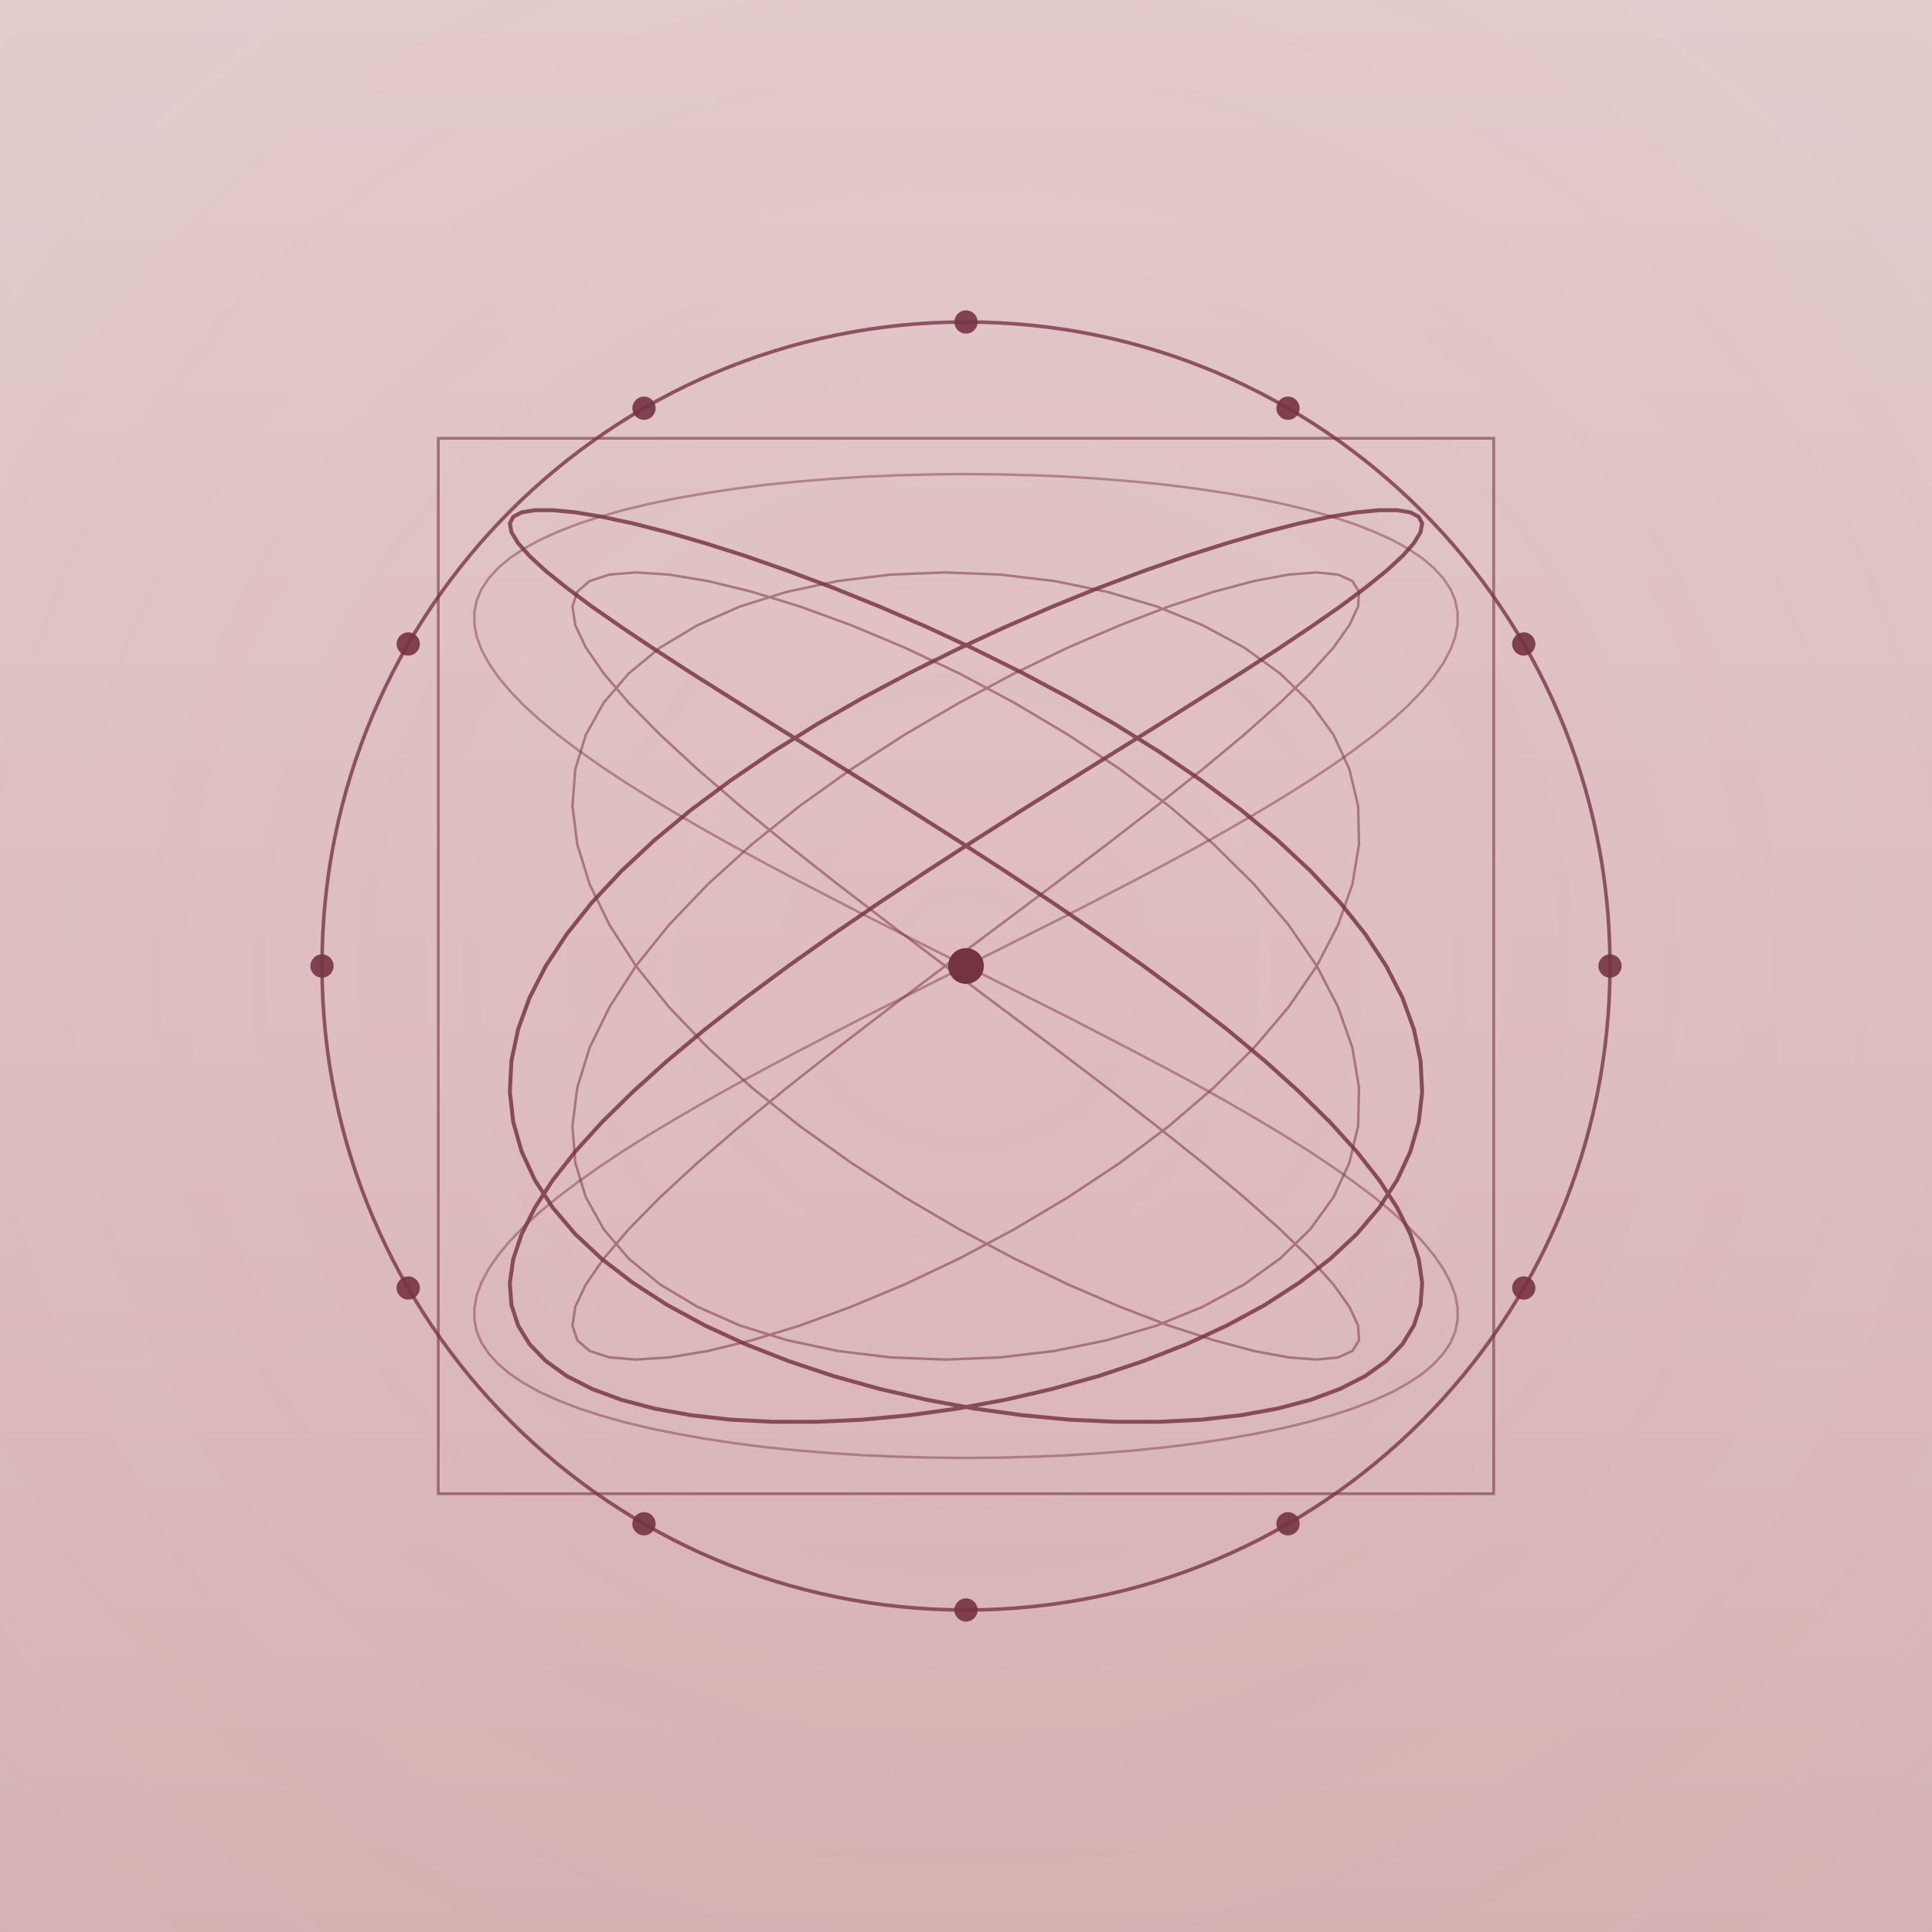
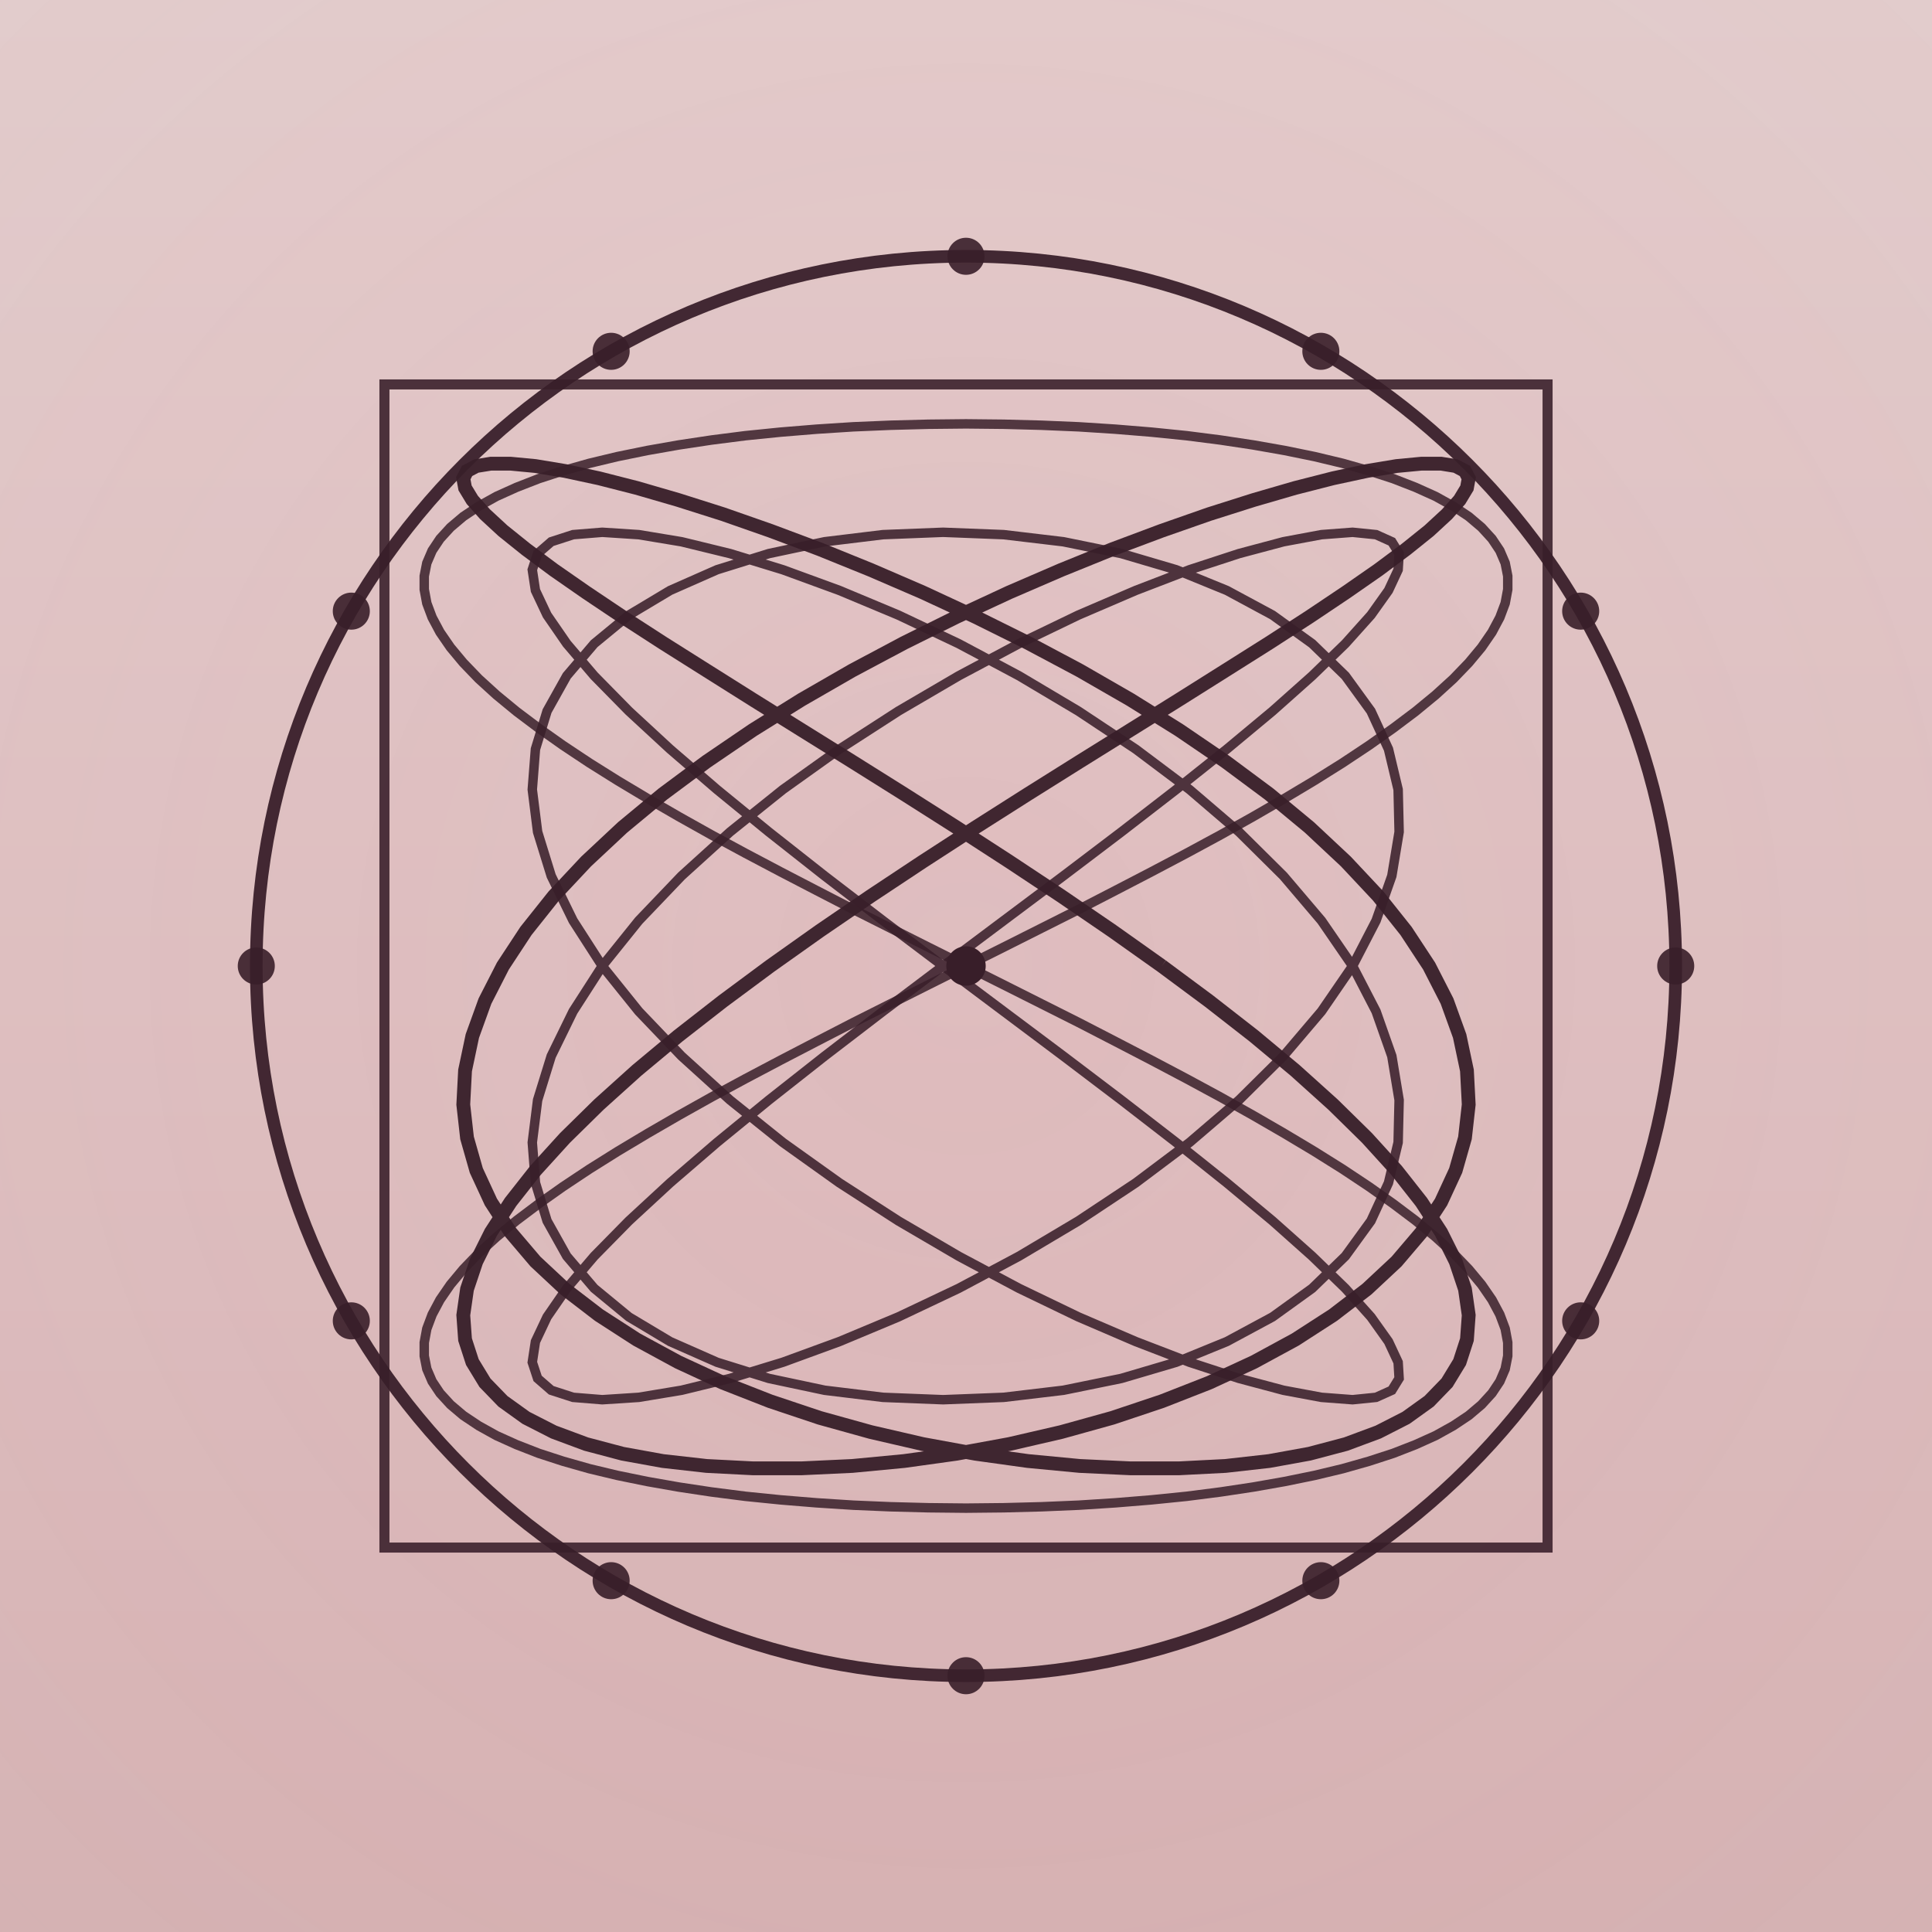
- <svg xmlns="http://www.w3.org/2000/svg" viewBox="260 650 1080 1080" width="100%" height="100%">
+ <svg xmlns="http://www.w3.org/2000/svg" viewBox="310 700 980 980" width="100%" height="100%">
  <defs>
    <linearGradient id="bg-the-human-body" x1="0%" y1="0%" x2="0%" y2="100%">
      <stop offset="0%" stop-color="#e2cccc" />
      <stop offset="60%" stop-color="#dcbfc0" />
      <stop offset="100%" stop-color="#d5b2b3" />
    </linearGradient>
    <radialGradient id="halo-the-human-body" cx="50%" cy="50%" r="75%">
      <stop offset="0%" stop-color="#fb7185" stop-opacity="0.06" />
      <stop offset="55%" stop-color="#fb7185" stop-opacity="0.03" />
      <stop offset="100%" stop-color="#fb7185" stop-opacity="0.00" />
    </radialGradient>
  </defs>
-   <rect x="260" y="650" width="1080" height="1080" fill="url(#bg-the-human-body)" />
-   <rect x="260" y="650" width="1080" height="1080" fill="url(#halo-the-human-body)" />
+   <rect x="310" y="700" width="980" height="980" fill="url(#bg-the-human-body)" />
+   <rect x="310" y="700" width="980" height="980" fill="url(#halo-the-human-body)" />
  <g class="emblem-vitruvian" transform="translate(0, -210)">
-     <circle cx="800" cy="1400" r="360" stroke="#753342" stroke-width="2.0" fill="none" opacity="0.78" />
-     <rect x="505" y="1105" width="590" height="590" stroke="#753342" stroke-width="1.6" fill="none" opacity="0.58" />
-     <polyline points="899.3,1400.0 923.3,1417.8 946.0,1435.5 967.0,1453.0 986.2,1470.3 1003.4,1487.2 1018.4,1503.7 1031.0,1519.7 1041.0,1535.1 1048.4,1549.9 1053.1,1563.9 1055.0,1577.1 1054.1,1589.5 1050.4,1600.9 1044.0,1611.4 1034.9,1620.8 1023.2,1629.2 1009.1,1636.4 992.7,1642.5 974.2,1647.4 953.8,1651.1 931.6,1653.6 908.1,1654.8 883.4,1654.8 857.7,1653.6 831.4,1651.1 804.8,1647.4 778.1,1642.5 751.7,1636.4 725.8,1629.2 700.7,1620.8 676.7,1611.4 654.0,1600.9 633.0,1589.5 613.8,1577.1 596.6,1563.9 581.6,1549.9 569.0,1535.1 559.0,1519.7 551.6,1503.7 546.9,1487.2 545.0,1470.3 545.9,1453.0 549.6,1435.5 556.0,1417.8 565.1,1400.0 576.8,1382.2 590.9,1364.5 607.3,1347.0 625.8,1329.7 646.2,1312.8 668.4,1296.3 691.9,1280.3 716.6,1264.9 742.3,1250.1 768.6,1236.1 795.2,1222.9 821.9,1210.5 848.3,1199.1 874.2,1188.6 899.3,1179.2 923.3,1170.8 946.0,1163.6 967.0,1157.5 986.2,1152.6 1003.4,1148.9 1018.4,1146.4 1031.0,1145.2 1041.0,1145.2 1048.4,1146.4 1053.1,1148.9 1055.0,1152.6 1054.1,1157.5 1050.4,1163.6 1044.0,1170.8 1034.9,1179.2 1023.2,1188.6 1009.1,1199.1 992.7,1210.5 974.2,1222.9 953.8,1236.1 931.6,1250.1 908.1,1264.9 883.4,1280.3 857.7,1296.3 831.4,1312.8 804.8,1329.7 778.1,1347.0 751.7,1364.5 725.8,1382.2 700.7,1400.0 676.7,1417.8 654.0,1435.5 633.0,1453.0 613.8,1470.3 596.6,1487.2 581.6,1503.7 569.0,1519.7 559.0,1535.1 551.6,1549.9 546.9,1563.9 545.0,1577.1 545.9,1589.5 549.6,1600.9 556.0,1611.4 565.1,1620.8 576.8,1629.2 590.9,1636.4 607.3,1642.5 625.8,1647.4 646.2,1651.1 668.4,1653.6 691.9,1654.8 716.6,1654.8 742.3,1653.6 768.6,1651.1 795.2,1647.4 821.9,1642.5 848.3,1636.4 874.2,1629.2 899.3,1620.8 923.3,1611.4 946.0,1600.9 967.0,1589.5 986.2,1577.1 1003.4,1563.9 1018.4,1549.9 1031.0,1535.1 1041.0,1519.7 1048.4,1503.7 1053.1,1487.2 1055.0,1470.3 1054.1,1453.0 1050.4,1435.5 1044.0,1417.8 1034.9,1400.0 1023.2,1382.2 1009.1,1364.5 992.7,1347.0 974.2,1329.7 953.8,1312.8 931.6,1296.3 908.1,1280.3 883.4,1264.9 857.7,1250.1 831.4,1236.1 804.8,1222.9 778.1,1210.5 751.7,1199.1 725.8,1188.6 700.7,1179.2 676.7,1170.8 654.0,1163.6 633.0,1157.5 613.8,1152.6 596.6,1148.9 581.6,1146.4 569.0,1145.2 559.0,1145.2 551.6,1146.4 546.9,1148.9 545.0,1152.6 545.9,1157.5 549.6,1163.6 556.0,1170.8 565.1,1179.2 576.8,1188.6 590.9,1199.1 607.3,1210.5 625.8,1222.9 646.2,1236.1 668.4,1250.1 691.9,1264.9 716.6,1280.3 742.3,1296.3 768.6,1312.8 795.2,1329.7 821.9,1347.0 848.3,1364.5 874.2,1382.2 899.3,1400.0" stroke="#753342" stroke-width="2.2" fill="none" opacity="0.82" />
-     <polyline points="996.1,1400.0 1008.0,1423.0 1016.0,1445.7 1019.7,1468.0 1019.2,1489.5 1014.3,1510.0 1005.4,1529.3 992.4,1547.2 975.6,1563.5 955.5,1578.0 932.3,1590.5 906.6,1601.0 878.8,1609.2 849.4,1615.2 819.1,1618.8 788.4,1620.0 757.9,1618.8 728.3,1615.2 700.0,1609.2 673.7,1601.0 649.9,1590.5 629.0,1578.0 611.4,1563.5 597.5,1547.2 587.5,1529.3 581.6,1510.0 580.0,1489.5 582.7,1468.0 589.6,1445.7 600.7,1423.0 615.5,1400.0 634.0,1377.0 655.7,1354.3 680.3,1332.0 707.1,1310.5 735.8,1290.0 765.7,1270.7 796.3,1252.8 826.9,1236.5 857.0,1222.0 886.1,1209.5 913.4,1199.0 938.5,1190.8 961.0,1184.8 980.3,1181.2 996.1,1180.0 1008.0,1181.2 1016.0,1184.8 1019.7,1190.8 1019.2,1199.0 1014.3,1209.5 1005.4,1222.0 992.4,1236.5 975.6,1252.8 955.5,1270.7 932.3,1290.0 906.6,1310.5 878.8,1332.0 849.4,1354.3 819.1,1377.0 788.4,1400.0 757.9,1423.0 728.3,1445.7 700.0,1468.0 673.7,1489.5 649.9,1510.0 629.0,1529.3 611.4,1547.2 597.5,1563.5 587.5,1578.0 581.6,1590.5 580.0,1601.0 582.7,1609.2 589.6,1615.2 600.7,1618.8 615.5,1620.0 634.0,1618.8 655.7,1615.2 680.3,1609.2 707.1,1601.0 735.8,1590.5 765.7,1578.0 796.3,1563.5 826.9,1547.2 857.0,1529.3 886.1,1510.0 913.4,1489.5 938.5,1468.0 961.0,1445.7 980.3,1423.0 996.1,1400.0 1008.0,1377.0 1016.0,1354.3 1019.7,1332.0 1019.2,1310.5 1014.3,1290.0 1005.4,1270.7 992.4,1252.8 975.6,1236.5 955.5,1222.0 932.3,1209.5 906.6,1199.0 878.8,1190.8 849.4,1184.8 819.1,1181.2 788.4,1180.0 757.9,1181.2 728.3,1184.8 700.0,1190.8 673.7,1199.0 649.9,1209.5 629.0,1222.0 611.4,1236.5 597.5,1252.8 587.5,1270.7 581.6,1290.0 580.0,1310.5 582.7,1332.0 589.6,1354.3 600.7,1377.0 615.5,1400.0 634.0,1423.0 655.7,1445.7 680.3,1468.0 707.1,1489.5 735.8,1510.0 765.7,1529.3 796.3,1547.2 826.9,1563.5 857.0,1578.0 886.1,1590.5 913.4,1601.0 938.5,1609.2 961.0,1615.2 980.3,1618.8 996.1,1620.0 1008.0,1618.8 1016.0,1615.2 1019.7,1609.2 1019.2,1601.0 1014.3,1590.5 1005.4,1578.0 992.4,1563.5 975.6,1547.2 955.5,1529.3 932.3,1510.0 906.6,1489.5 878.8,1468.0 849.4,1445.7 819.1,1423.0 788.4,1400.0 757.9,1377.0 728.3,1354.3 700.0,1332.0 673.7,1310.5 649.9,1290.0 629.0,1270.7 611.4,1252.8 597.5,1236.5 587.5,1222.0 581.6,1209.5 580.0,1199.0 582.7,1190.8 589.6,1184.8 600.7,1181.2 615.5,1180.0 634.0,1181.2 655.7,1184.8 680.3,1190.8 707.1,1199.0 735.8,1209.5 765.7,1222.0 796.3,1236.5 826.9,1252.8 857.0,1270.7 886.1,1290.0 913.4,1310.5 938.5,1332.0 961.0,1354.3 980.3,1377.0 996.1,1400.0" stroke="#753342" stroke-width="1.4" fill="none" opacity="0.52" />
-     <polyline points="800.0,1400.0 819.2,1409.6 838.3,1419.2 857.2,1428.7 875.8,1438.3 894.1,1447.8 911.9,1457.2 929.1,1466.5 945.7,1475.8 961.6,1485.0 976.8,1494.1 991.0,1503.0 1004.4,1511.9 1016.7,1520.6 1028.0,1529.1 1038.2,1537.5 1047.2,1545.7 1055.0,1553.8 1061.5,1561.6 1066.8,1569.3 1070.8,1576.8 1073.5,1584.0 1074.8,1591.0 1074.8,1597.8 1073.5,1604.4 1070.8,1610.7 1066.8,1616.7 1061.5,1622.5 1055.0,1628.0 1047.2,1633.2 1038.2,1638.2 1028.0,1642.8 1016.7,1647.2 1004.4,1651.2 991.0,1655.0 976.8,1658.4 961.6,1661.5 945.7,1664.3 929.1,1666.8 911.9,1669.0 894.1,1670.8 875.8,1672.3 857.2,1673.5 838.3,1674.3 819.2,1674.8 800.0,1675.0 780.8,1674.8 761.7,1674.3 742.8,1673.5 724.2,1672.3 705.9,1670.8 688.1,1669.0 670.9,1666.8 654.3,1664.3 638.4,1661.5 623.2,1658.4 609.0,1655.0 595.6,1651.2 583.3,1647.2 572.0,1642.8 561.8,1638.2 552.8,1633.2 545.0,1628.0 538.5,1622.5 533.2,1616.7 529.2,1610.7 526.5,1604.4 525.2,1597.8 525.2,1591.0 526.5,1584.0 529.2,1576.8 533.2,1569.3 538.5,1561.6 545.0,1553.8 552.8,1545.7 561.8,1537.5 572.0,1529.1 583.3,1520.6 595.6,1511.9 609.0,1503.0 623.2,1494.1 638.4,1485.0 654.3,1475.8 670.9,1466.5 688.1,1457.2 705.9,1447.8 724.2,1438.3 742.8,1428.7 761.7,1419.2 780.8,1409.6 800.0,1400.0 819.2,1390.4 838.3,1380.8 857.2,1371.3 875.8,1361.7 894.1,1352.2 911.9,1342.8 929.1,1333.5 945.7,1324.2 961.6,1315.0 976.8,1305.9 991.0,1297.0 1004.4,1288.1 1016.7,1279.4 1028.0,1270.9 1038.2,1262.5 1047.2,1254.3 1055.0,1246.2 1061.5,1238.4 1066.8,1230.7 1070.8,1223.2 1073.5,1216.0 1074.8,1209.0 1074.8,1202.2 1073.5,1195.6 1070.8,1189.3 1066.8,1183.3 1061.5,1177.5 1055.0,1172.0 1047.2,1166.8 1038.2,1161.8 1028.0,1157.2 1016.7,1152.8 1004.4,1148.8 991.0,1145.0 976.8,1141.6 961.6,1138.5 945.7,1135.7 929.1,1133.2 911.9,1131.0 894.1,1129.2 875.8,1127.7 857.2,1126.5 838.3,1125.7 819.2,1125.2 800.0,1125.0 780.8,1125.2 761.7,1125.7 742.8,1126.5 724.2,1127.7 705.9,1129.2 688.1,1131.0 670.9,1133.2 654.3,1135.7 638.4,1138.5 623.2,1141.6 609.0,1145.0 595.6,1148.8 583.3,1152.8 572.0,1157.2 561.8,1161.8 552.8,1166.8 545.0,1172.0 538.5,1177.5 533.2,1183.3 529.2,1189.3 526.5,1195.6 525.2,1202.2 525.2,1209.0 526.5,1216.0 529.2,1223.2 533.2,1230.7 538.5,1238.4 545.0,1246.2 552.8,1254.3 561.8,1262.5 572.0,1270.9 583.3,1279.4 595.6,1288.1 609.0,1297.0 623.2,1305.9 638.4,1315.0 654.3,1324.2 670.9,1333.5 688.1,1342.8 705.9,1352.2 724.2,1361.7 742.8,1371.3 761.7,1380.8 780.8,1390.4 800.0,1400.0" stroke="#753342" stroke-width="1.4" fill="none" opacity="0.45" />
-     <circle cx="800.0" cy="1040.0" r="6.5" fill="#753342" opacity="0.90" />
-     <circle cx="980.0" cy="1088.2" r="6.5" fill="#753342" opacity="0.90" />
-     <circle cx="1111.8" cy="1220.0" r="6.5" fill="#753342" opacity="0.90" />
-     <circle cx="1160.0" cy="1400.0" r="6.5" fill="#753342" opacity="0.90" />
-     <circle cx="1111.8" cy="1580.0" r="6.5" fill="#753342" opacity="0.90" />
-     <circle cx="980.0" cy="1711.8" r="6.5" fill="#753342" opacity="0.90" />
-     <circle cx="800.0" cy="1760.0" r="6.5" fill="#753342" opacity="0.90" />
-     <circle cx="620.0" cy="1711.8" r="6.5" fill="#753342" opacity="0.90" />
-     <circle cx="488.2" cy="1580.0" r="6.5" fill="#753342" opacity="0.90" />
-     <circle cx="440.0" cy="1400.0" r="6.5" fill="#753342" opacity="0.90" />
-     <circle cx="488.2" cy="1220.0" r="6.5" fill="#753342" opacity="0.90" />
-     <circle cx="620.0" cy="1088.2" r="6.5" fill="#753342" opacity="0.90" />
-     <circle cx="800" cy="1400" r="10" fill="#753342" />
+     <circle cx="800" cy="1400" r="360" stroke="#381e29" stroke-width="6.4" fill="none" opacity="0.94" />
+     <rect x="505" y="1105" width="590" height="590" stroke="#381e29" stroke-width="5.1" fill="none" opacity="0.88" />
+     <polyline points="899.3,1400.0 923.3,1417.8 946.0,1435.5 967.0,1453.0 986.2,1470.3 1003.4,1487.2 1018.4,1503.7 1031.0,1519.7 1041.0,1535.1 1048.4,1549.9 1053.1,1563.9 1055.0,1577.1 1054.1,1589.5 1050.4,1600.9 1044.0,1611.4 1034.9,1620.8 1023.2,1629.2 1009.1,1636.4 992.7,1642.5 974.2,1647.4 953.8,1651.1 931.6,1653.6 908.1,1654.8 883.4,1654.8 857.7,1653.6 831.4,1651.1 804.8,1647.4 778.1,1642.5 751.7,1636.4 725.8,1629.2 700.7,1620.8 676.7,1611.4 654.0,1600.9 633.0,1589.5 613.8,1577.1 596.6,1563.9 581.6,1549.9 569.0,1535.1 559.0,1519.7 551.6,1503.7 546.9,1487.2 545.0,1470.3 545.9,1453.0 549.6,1435.5 556.0,1417.8 565.1,1400.0 576.8,1382.2 590.9,1364.5 607.3,1347.0 625.8,1329.7 646.2,1312.8 668.4,1296.3 691.9,1280.3 716.6,1264.9 742.3,1250.1 768.6,1236.1 795.2,1222.9 821.9,1210.5 848.3,1199.1 874.2,1188.6 899.3,1179.2 923.3,1170.8 946.0,1163.6 967.0,1157.5 986.2,1152.6 1003.4,1148.9 1018.4,1146.4 1031.0,1145.2 1041.0,1145.2 1048.4,1146.4 1053.1,1148.9 1055.0,1152.6 1054.1,1157.5 1050.4,1163.6 1044.0,1170.8 1034.9,1179.2 1023.2,1188.6 1009.1,1199.1 992.7,1210.5 974.2,1222.9 953.8,1236.1 931.6,1250.1 908.1,1264.9 883.4,1280.3 857.7,1296.3 831.4,1312.8 804.8,1329.7 778.1,1347.0 751.7,1364.5 725.8,1382.2 700.7,1400.0 676.7,1417.8 654.0,1435.5 633.0,1453.0 613.8,1470.3 596.6,1487.2 581.6,1503.7 569.0,1519.7 559.0,1535.1 551.6,1549.9 546.9,1563.9 545.0,1577.1 545.9,1589.5 549.6,1600.9 556.0,1611.4 565.1,1620.8 576.8,1629.2 590.9,1636.4 607.3,1642.5 625.8,1647.4 646.2,1651.1 668.4,1653.6 691.9,1654.8 716.6,1654.8 742.3,1653.6 768.6,1651.1 795.2,1647.4 821.9,1642.5 848.3,1636.4 874.2,1629.2 899.3,1620.8 923.3,1611.4 946.0,1600.9 967.0,1589.5 986.2,1577.1 1003.4,1563.9 1018.4,1549.9 1031.0,1535.1 1041.0,1519.7 1048.4,1503.7 1053.1,1487.2 1055.0,1470.3 1054.1,1453.0 1050.4,1435.5 1044.0,1417.8 1034.9,1400.0 1023.2,1382.2 1009.1,1364.5 992.7,1347.0 974.2,1329.7 953.8,1312.8 931.6,1296.3 908.1,1280.3 883.4,1264.9 857.7,1250.1 831.4,1236.1 804.8,1222.9 778.1,1210.5 751.7,1199.1 725.8,1188.6 700.7,1179.2 676.7,1170.8 654.0,1163.6 633.0,1157.5 613.8,1152.6 596.6,1148.9 581.6,1146.4 569.0,1145.2 559.0,1145.2 551.6,1146.4 546.9,1148.9 545.0,1152.6 545.9,1157.5 549.6,1163.6 556.0,1170.8 565.1,1179.2 576.8,1188.6 590.9,1199.1 607.3,1210.5 625.8,1222.9 646.2,1236.1 668.4,1250.1 691.9,1264.9 716.6,1280.3 742.3,1296.3 768.6,1312.8 795.2,1329.7 821.9,1347.0 848.3,1364.5 874.2,1382.2 899.3,1400.0" stroke="#381e29" stroke-width="7.0" fill="none" opacity="0.95" />
+     <polyline points="996.1,1400.0 1008.0,1423.0 1016.0,1445.7 1019.7,1468.0 1019.2,1489.5 1014.3,1510.0 1005.4,1529.3 992.4,1547.2 975.6,1563.5 955.5,1578.0 932.3,1590.5 906.6,1601.0 878.8,1609.2 849.4,1615.2 819.1,1618.8 788.4,1620.0 757.9,1618.8 728.3,1615.2 700.0,1609.2 673.7,1601.0 649.9,1590.5 629.0,1578.0 611.4,1563.5 597.5,1547.2 587.5,1529.3 581.6,1510.0 580.0,1489.5 582.7,1468.0 589.6,1445.7 600.7,1423.0 615.5,1400.0 634.0,1377.0 655.7,1354.3 680.3,1332.0 707.1,1310.5 735.8,1290.0 765.7,1270.7 796.3,1252.8 826.9,1236.5 857.0,1222.0 886.1,1209.5 913.4,1199.0 938.5,1190.8 961.0,1184.8 980.3,1181.2 996.1,1180.0 1008.0,1181.2 1016.0,1184.8 1019.7,1190.8 1019.2,1199.0 1014.3,1209.5 1005.4,1222.0 992.4,1236.5 975.6,1252.8 955.5,1270.7 932.3,1290.0 906.6,1310.5 878.8,1332.0 849.4,1354.3 819.1,1377.0 788.4,1400.0 757.9,1423.0 728.3,1445.7 700.0,1468.0 673.7,1489.5 649.9,1510.0 629.0,1529.3 611.4,1547.2 597.5,1563.5 587.5,1578.0 581.6,1590.5 580.0,1601.0 582.7,1609.2 589.6,1615.2 600.7,1618.8 615.5,1620.0 634.0,1618.8 655.7,1615.2 680.3,1609.2 707.1,1601.0 735.8,1590.5 765.7,1578.0 796.3,1563.5 826.9,1547.2 857.0,1529.3 886.1,1510.0 913.4,1489.5 938.5,1468.0 961.0,1445.7 980.3,1423.0 996.1,1400.0 1008.0,1377.0 1016.0,1354.3 1019.7,1332.0 1019.2,1310.5 1014.3,1290.0 1005.4,1270.7 992.4,1252.8 975.6,1236.5 955.5,1222.0 932.3,1209.5 906.6,1199.0 878.8,1190.8 849.4,1184.8 819.1,1181.2 788.4,1180.0 757.9,1181.2 728.3,1184.8 700.0,1190.8 673.7,1199.0 649.9,1209.5 629.0,1222.0 611.4,1236.5 597.5,1252.8 587.5,1270.7 581.6,1290.0 580.0,1310.5 582.7,1332.0 589.6,1354.3 600.7,1377.0 615.5,1400.0 634.0,1423.0 655.7,1445.7 680.3,1468.0 707.1,1489.5 735.8,1510.0 765.7,1529.3 796.3,1547.2 826.9,1563.5 857.0,1578.0 886.1,1590.5 913.4,1601.0 938.5,1609.2 961.0,1615.2 980.3,1618.8 996.1,1620.0 1008.0,1618.8 1016.0,1615.2 1019.7,1609.2 1019.2,1601.0 1014.3,1590.5 1005.4,1578.0 992.4,1563.5 975.6,1547.2 955.5,1529.3 932.3,1510.0 906.6,1489.5 878.8,1468.0 849.4,1445.7 819.1,1423.0 788.4,1400.0 757.9,1377.0 728.3,1354.3 700.0,1332.0 673.7,1310.5 649.9,1290.0 629.0,1270.7 611.4,1252.8 597.5,1236.5 587.5,1222.0 581.6,1209.5 580.0,1199.0 582.7,1190.8 589.6,1184.8 600.7,1181.2 615.5,1180.0 634.0,1181.2 655.7,1184.8 680.3,1190.8 707.1,1199.0 735.8,1209.5 765.7,1222.0 796.3,1236.5 826.9,1252.8 857.0,1270.7 886.1,1290.0 913.4,1310.5 938.5,1332.0 961.0,1354.3 980.3,1377.0 996.1,1400.0" stroke="#381e29" stroke-width="4.8" fill="none" opacity="0.87" />
+     <polyline points="800.0,1400.0 819.2,1409.6 838.3,1419.2 857.2,1428.7 875.8,1438.3 894.1,1447.8 911.9,1457.2 929.1,1466.5 945.7,1475.8 961.6,1485.0 976.8,1494.1 991.0,1503.0 1004.4,1511.9 1016.7,1520.6 1028.0,1529.1 1038.2,1537.5 1047.2,1545.7 1055.0,1553.8 1061.5,1561.6 1066.8,1569.3 1070.8,1576.8 1073.5,1584.0 1074.8,1591.0 1074.8,1597.8 1073.5,1604.4 1070.8,1610.7 1066.8,1616.7 1061.5,1622.5 1055.0,1628.0 1047.2,1633.2 1038.2,1638.2 1028.0,1642.8 1016.7,1647.2 1004.4,1651.2 991.0,1655.0 976.8,1658.4 961.6,1661.5 945.7,1664.3 929.1,1666.8 911.9,1669.0 894.1,1670.8 875.8,1672.3 857.2,1673.5 838.3,1674.3 819.2,1674.8 800.0,1675.0 780.8,1674.8 761.7,1674.3 742.8,1673.5 724.2,1672.3 705.9,1670.8 688.1,1669.0 670.9,1666.8 654.3,1664.3 638.4,1661.5 623.2,1658.4 609.0,1655.0 595.6,1651.2 583.3,1647.2 572.0,1642.8 561.8,1638.2 552.8,1633.2 545.0,1628.0 538.5,1622.5 533.2,1616.7 529.2,1610.7 526.5,1604.4 525.2,1597.8 525.2,1591.0 526.5,1584.0 529.2,1576.8 533.2,1569.3 538.5,1561.6 545.0,1553.8 552.8,1545.7 561.8,1537.5 572.0,1529.1 583.3,1520.6 595.6,1511.9 609.0,1503.0 623.2,1494.1 638.4,1485.0 654.3,1475.8 670.9,1466.5 688.1,1457.2 705.9,1447.8 724.2,1438.3 742.8,1428.7 761.7,1419.2 780.8,1409.6 800.0,1400.0 819.2,1390.4 838.3,1380.8 857.2,1371.3 875.8,1361.7 894.1,1352.2 911.9,1342.8 929.1,1333.5 945.7,1324.2 961.6,1315.0 976.8,1305.9 991.0,1297.0 1004.4,1288.1 1016.7,1279.4 1028.0,1270.9 1038.2,1262.5 1047.2,1254.3 1055.0,1246.2 1061.5,1238.4 1066.8,1230.7 1070.8,1223.2 1073.5,1216.0 1074.8,1209.0 1074.8,1202.2 1073.5,1195.6 1070.8,1189.3 1066.8,1183.3 1061.5,1177.5 1055.0,1172.0 1047.2,1166.8 1038.2,1161.8 1028.0,1157.2 1016.7,1152.8 1004.4,1148.8 991.0,1145.0 976.8,1141.6 961.6,1138.5 945.7,1135.7 929.1,1133.2 911.9,1131.0 894.1,1129.2 875.8,1127.7 857.2,1126.5 838.3,1125.7 819.2,1125.2 800.0,1125.0 780.8,1125.2 761.7,1125.7 742.8,1126.5 724.2,1127.7 705.9,1129.2 688.1,1131.0 670.9,1133.2 654.3,1135.7 638.4,1138.5 623.2,1141.6 609.0,1145.0 595.6,1148.8 583.3,1152.8 572.0,1157.2 561.8,1161.8 552.8,1166.8 545.0,1172.0 538.5,1177.5 533.2,1183.3 529.2,1189.3 526.5,1195.6 525.2,1202.2 525.2,1209.0 526.5,1216.0 529.2,1223.2 533.2,1230.7 538.5,1238.4 545.0,1246.2 552.8,1254.3 561.8,1262.5 572.0,1270.9 583.3,1279.4 595.6,1288.1 609.0,1297.0 623.2,1305.9 638.4,1315.0 654.3,1324.2 670.9,1333.5 688.1,1342.8 705.9,1352.2 724.2,1361.7 742.8,1371.3 761.7,1380.8 780.8,1390.4 800.0,1400.0" stroke="#381e29" stroke-width="4.8" fill="none" opacity="0.85" />
+     <circle cx="800.0" cy="1040.0" r="9.4" fill="#381e29" opacity="0.90" />
+     <circle cx="980.0" cy="1088.2" r="9.4" fill="#381e29" opacity="0.90" />
+     <circle cx="1111.8" cy="1220.0" r="9.4" fill="#381e29" opacity="0.90" />
+     <circle cx="1160.0" cy="1400.0" r="9.4" fill="#381e29" opacity="0.90" />
+     <circle cx="1111.8" cy="1580.0" r="9.4" fill="#381e29" opacity="0.90" />
+     <circle cx="980.0" cy="1711.8" r="9.4" fill="#381e29" opacity="0.90" />
+     <circle cx="800.0" cy="1760.0" r="9.4" fill="#381e29" opacity="0.90" />
+     <circle cx="620.0" cy="1711.8" r="9.4" fill="#381e29" opacity="0.90" />
+     <circle cx="488.2" cy="1580.0" r="9.4" fill="#381e29" opacity="0.90" />
+     <circle cx="440.0" cy="1400.0" r="9.4" fill="#381e29" opacity="0.90" />
+     <circle cx="488.2" cy="1220.0" r="9.4" fill="#381e29" opacity="0.90" />
+     <circle cx="620.0" cy="1088.2" r="9.4" fill="#381e29" opacity="0.90" />
+     <circle cx="800" cy="1400" r="10" fill="#381e29" />
  </g>
</svg>
